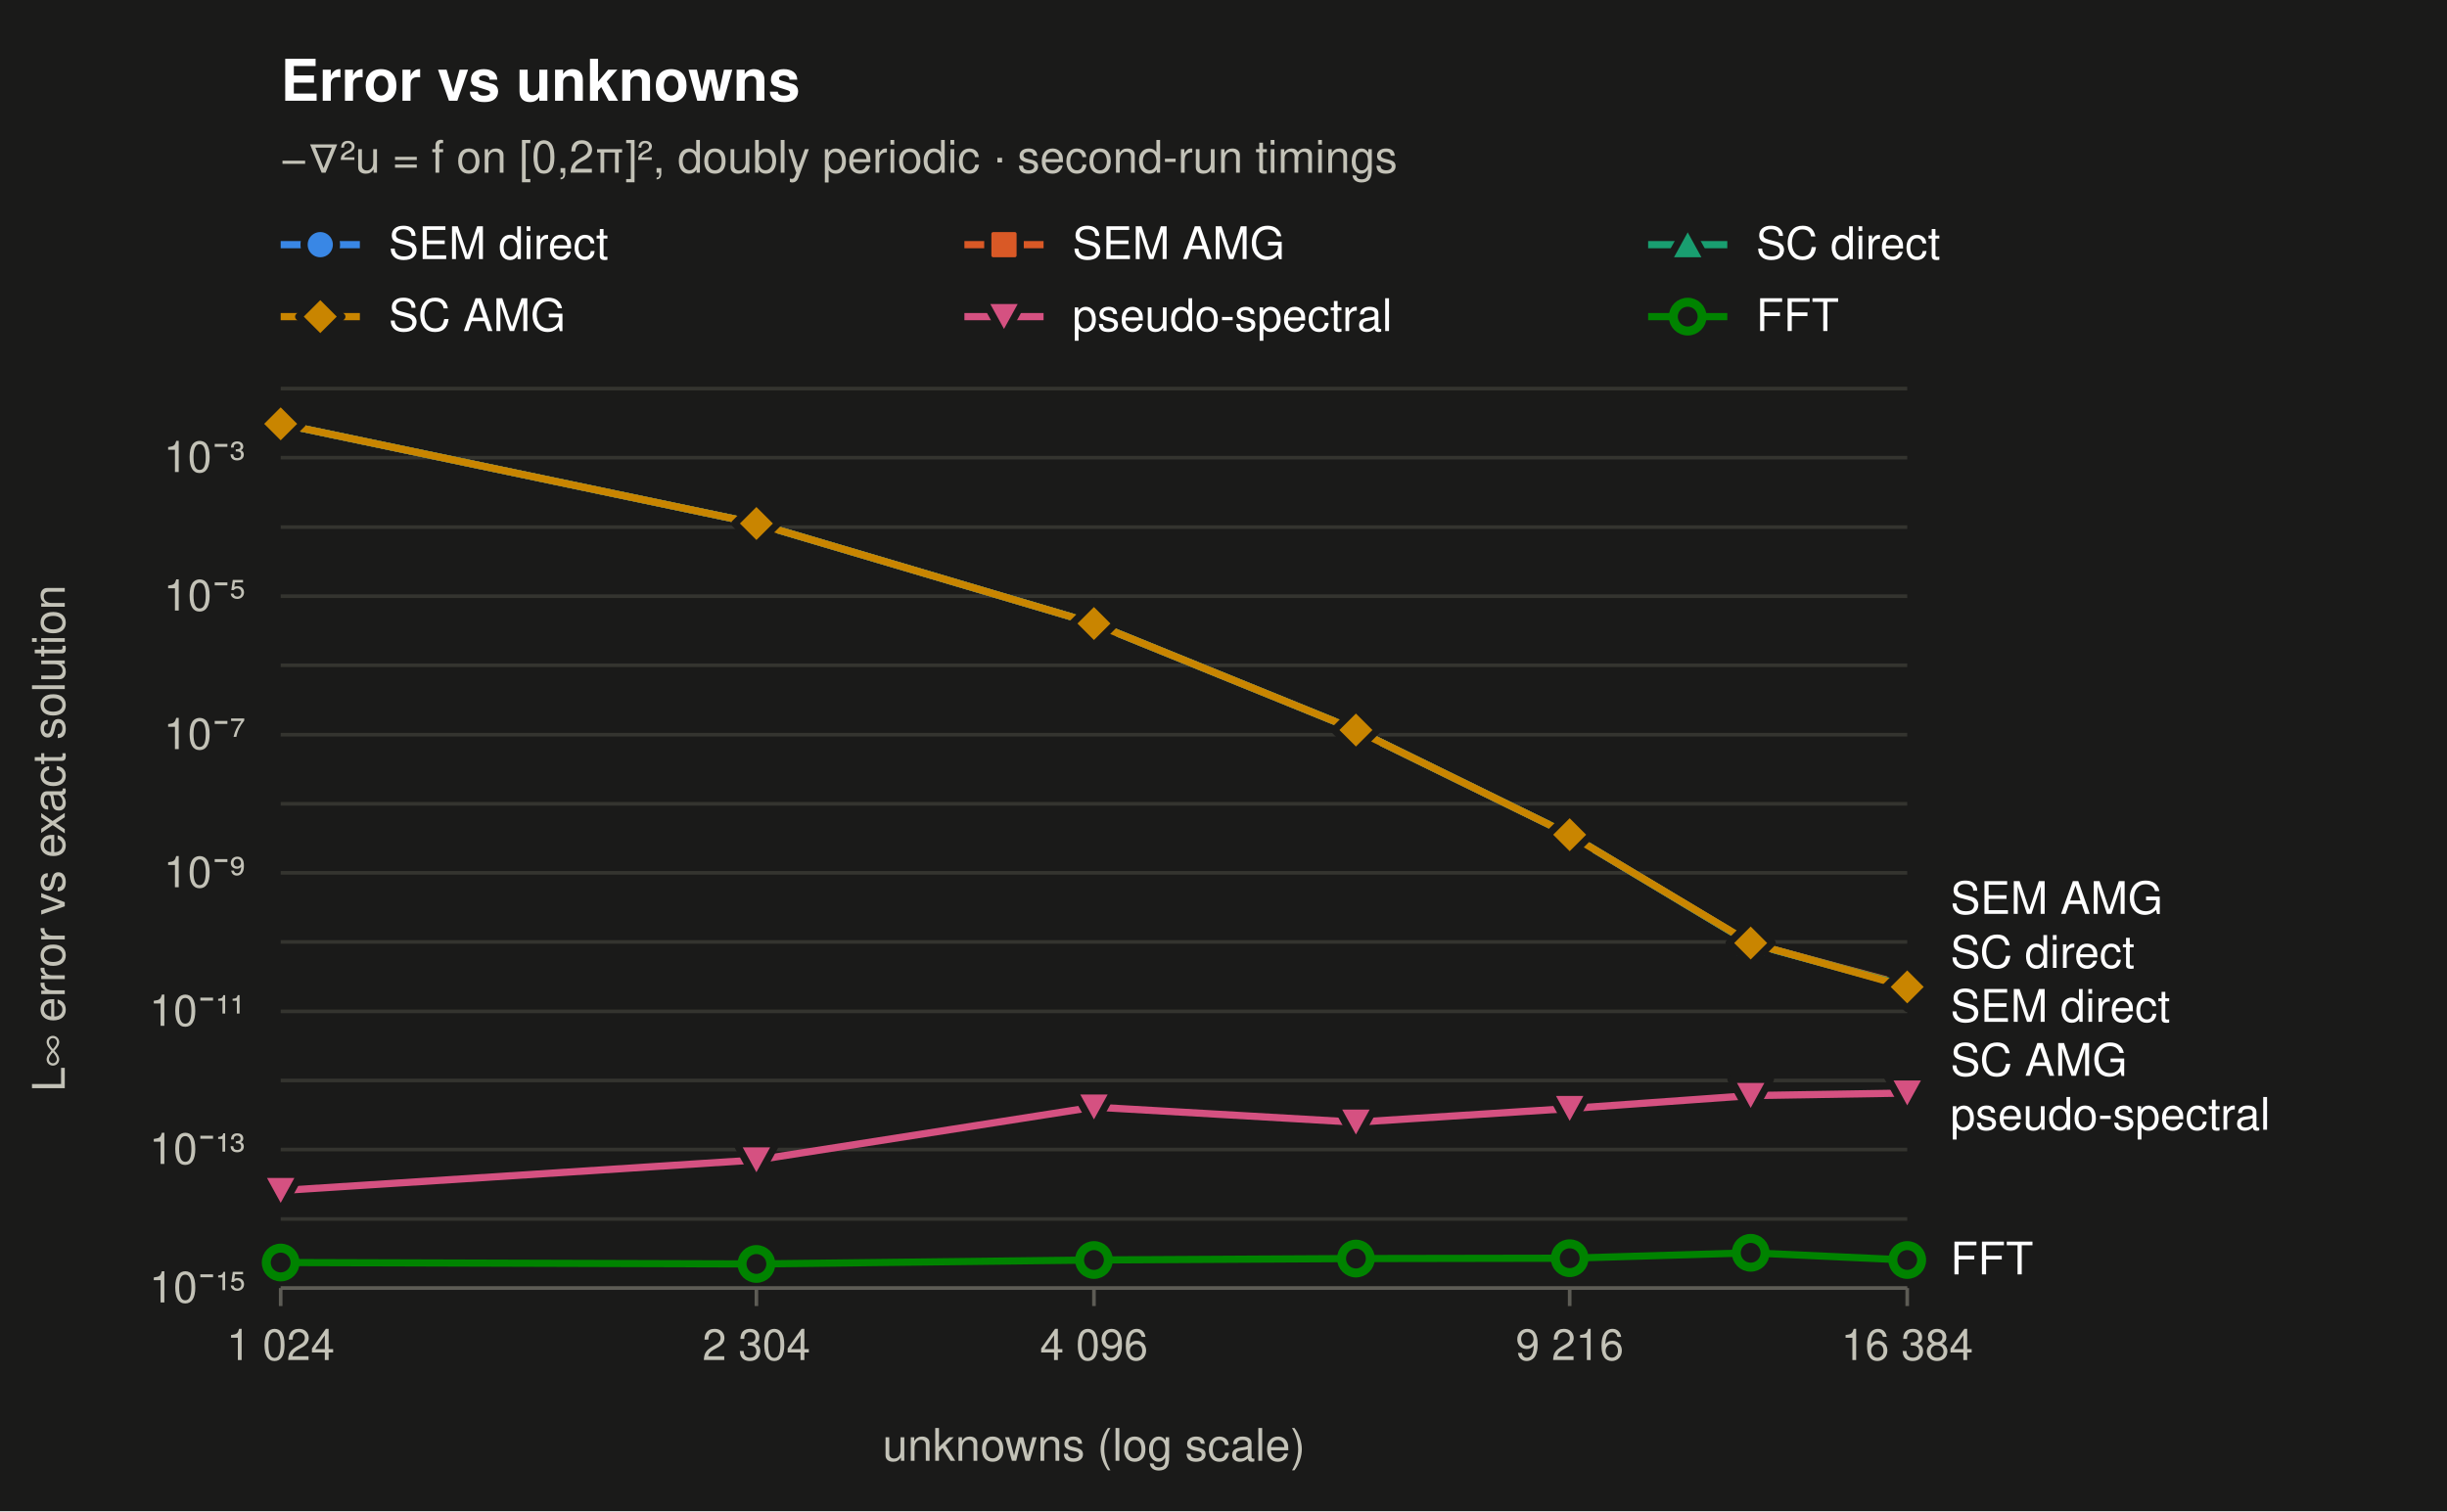
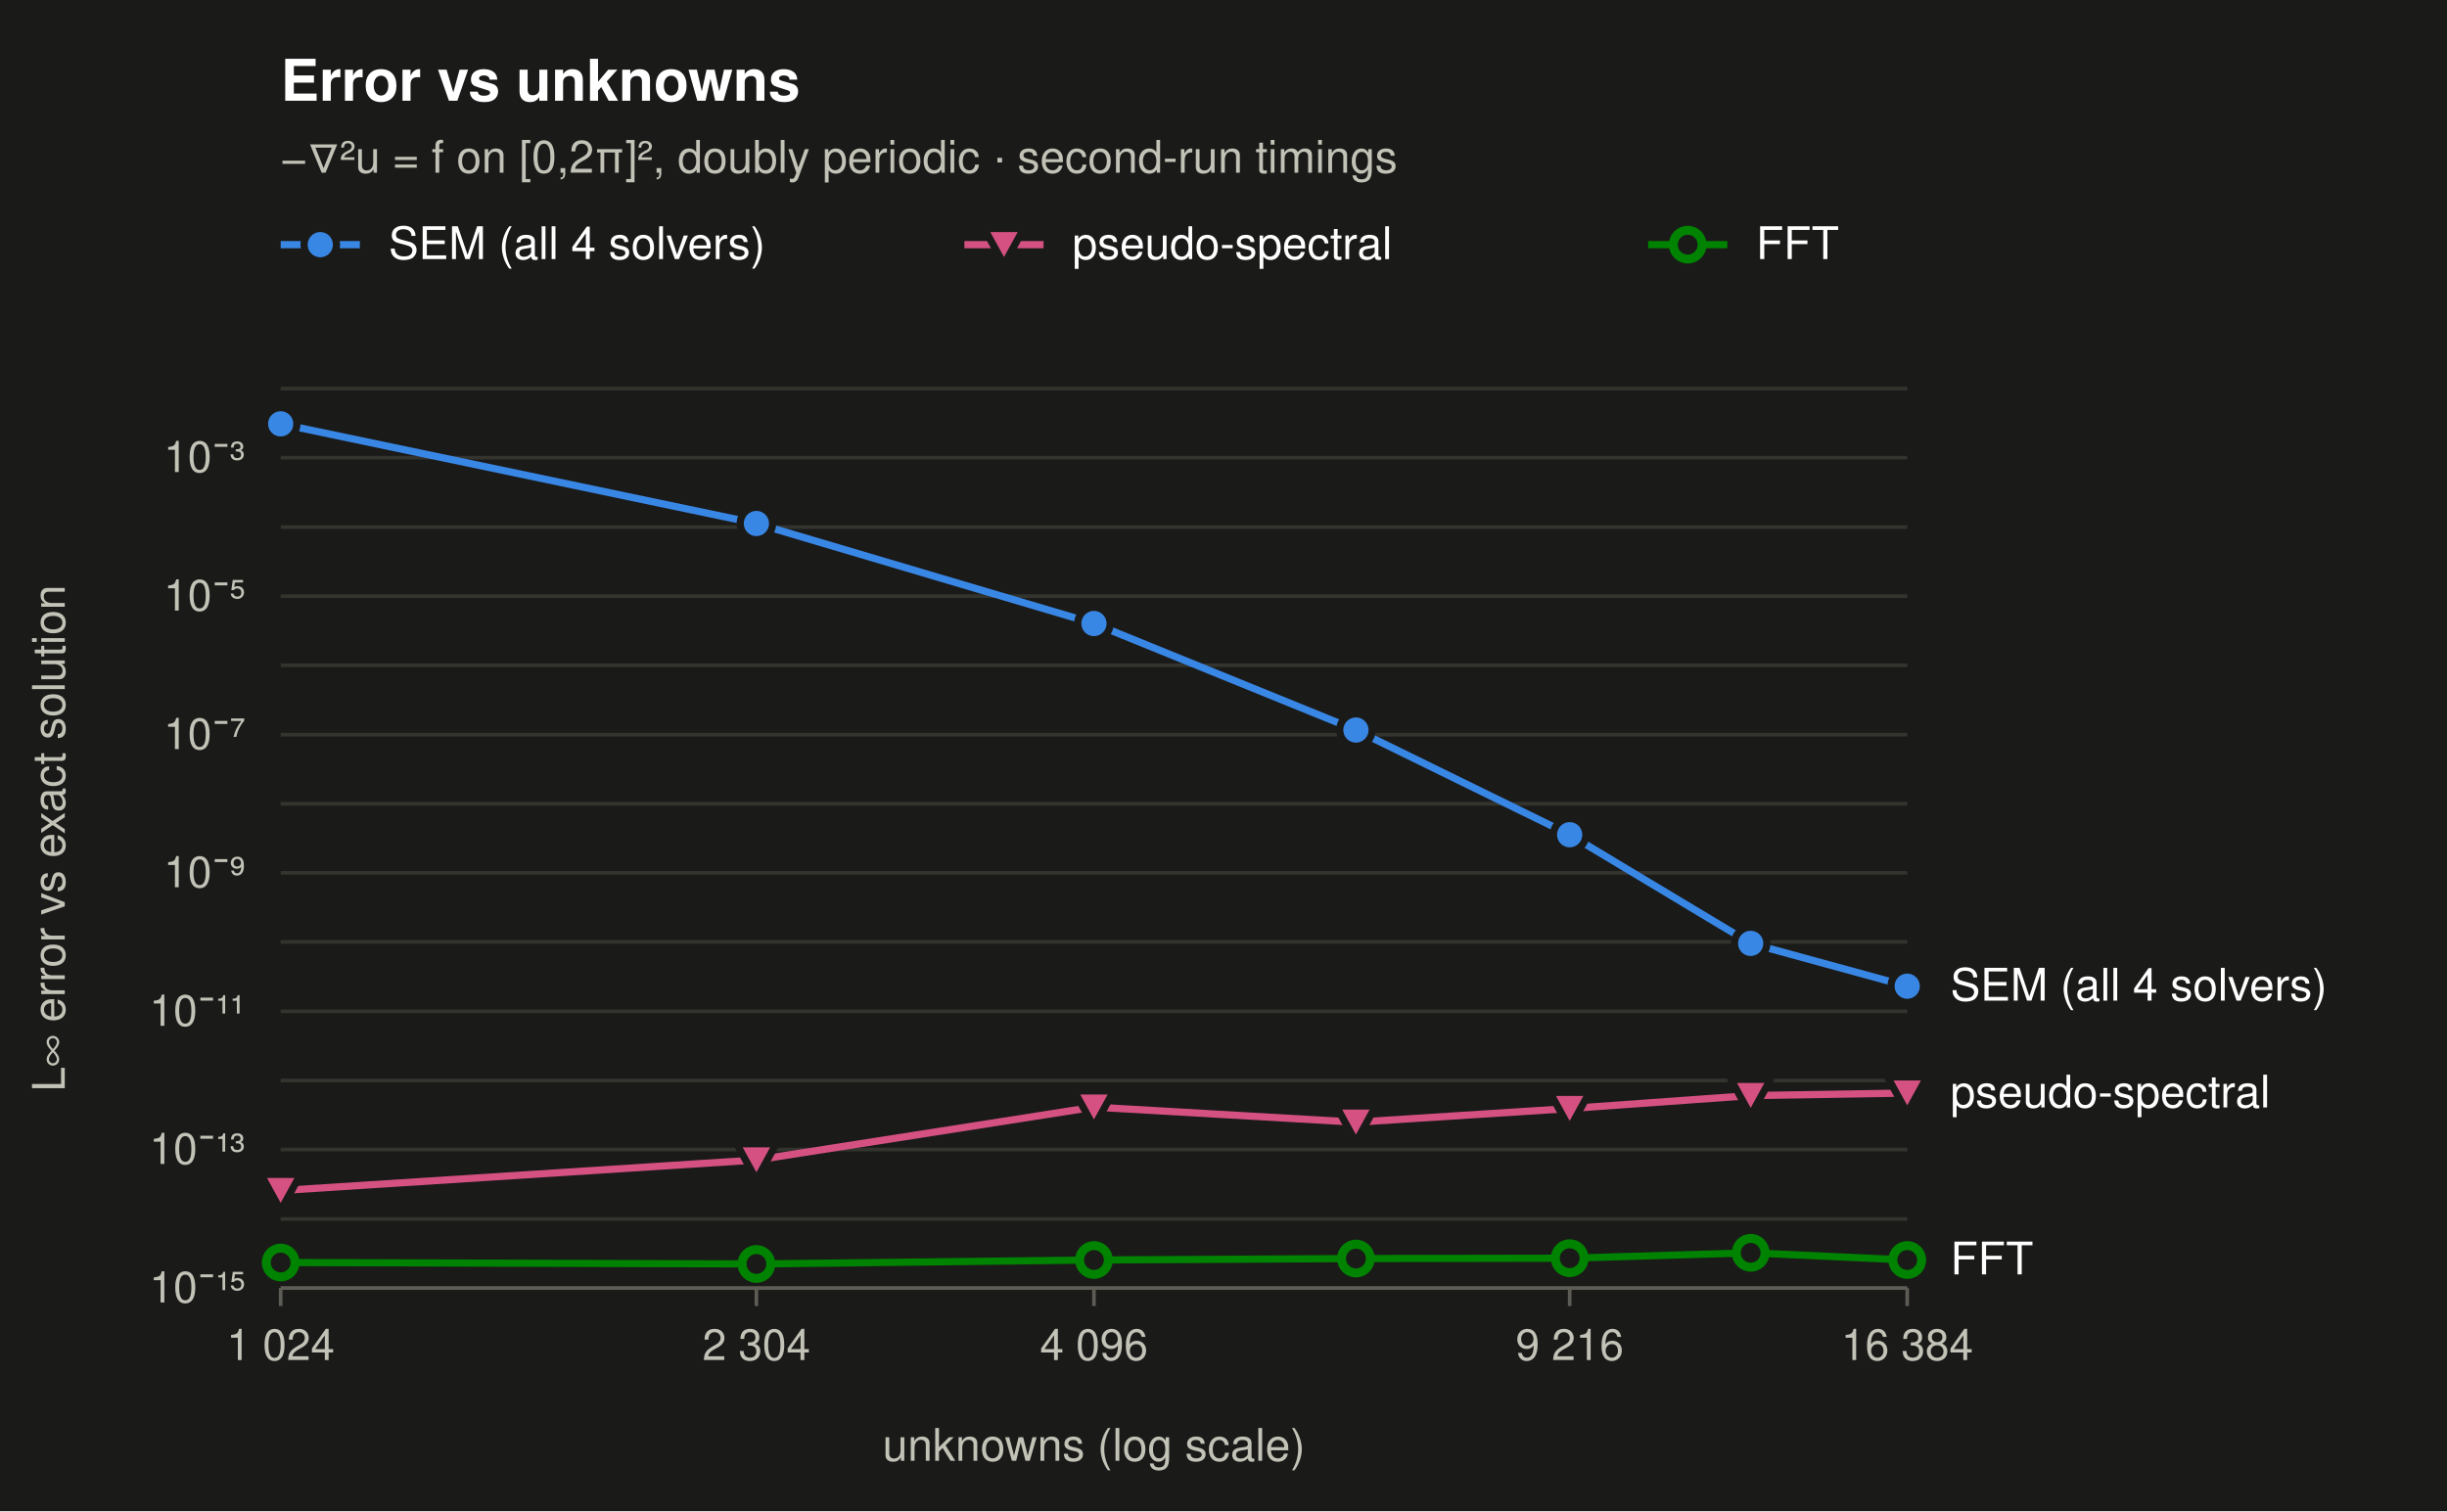
<svg xmlns="http://www.w3.org/2000/svg" viewBox="0 0 680 420" width="680" height="420" role="img" aria-labelledby="t d" font-family="-apple-system, Segoe UI, Helvetica, Arial, sans-serif">
  <rect width="680" height="420" fill="#1a1a19" />
  <text x="78" y="28" font-size="16" font-weight="600" fill="#ffffff">Error vs unknowns</text>
  <text x="78" y="48" font-size="12.5" fill="#c3c2b7">−∇²u = f on [0,2π]², doubly periodic · second-run timings</text>
  <line x1="78" x2="530" y1="358.0" y2="358.0" stroke="#34342f" stroke-width="1" />
  <text x="68" y="362.0" font-size="12" text-anchor="end" fill="#c3c2b7">10⁻¹⁵</text>
  <line x1="78" x2="530" y1="338.8" y2="338.8" stroke="#34342f" stroke-width="1" />
  <line x1="78" x2="530" y1="319.5" y2="319.5" stroke="#34342f" stroke-width="1" />
  <text x="68" y="323.5" font-size="12" text-anchor="end" fill="#c3c2b7">10⁻¹³</text>
  <line x1="78" x2="530" y1="300.3" y2="300.3" stroke="#34342f" stroke-width="1" />
  <line x1="78" x2="530" y1="281.1" y2="281.1" stroke="#34342f" stroke-width="1" />
  <text x="68" y="285.1" font-size="12" text-anchor="end" fill="#c3c2b7">10⁻¹¹</text>
  <line x1="78" x2="530" y1="261.8" y2="261.8" stroke="#34342f" stroke-width="1" />
  <line x1="78" x2="530" y1="242.6" y2="242.6" stroke="#34342f" stroke-width="1" />
  <text x="68" y="246.6" font-size="12" text-anchor="end" fill="#c3c2b7">10⁻⁹</text>
  <line x1="78" x2="530" y1="223.4" y2="223.4" stroke="#34342f" stroke-width="1" />
  <line x1="78" x2="530" y1="204.2" y2="204.2" stroke="#34342f" stroke-width="1" />
  <text x="68" y="208.2" font-size="12" text-anchor="end" fill="#c3c2b7">10⁻⁷</text>
  <line x1="78" x2="530" y1="184.9" y2="184.9" stroke="#34342f" stroke-width="1" />
  <line x1="78" x2="530" y1="165.7" y2="165.7" stroke="#34342f" stroke-width="1" />
  <text x="68" y="169.7" font-size="12" text-anchor="end" fill="#c3c2b7">10⁻⁵</text>
  <line x1="78" x2="530" y1="146.5" y2="146.5" stroke="#34342f" stroke-width="1" />
  <line x1="78" x2="530" y1="127.2" y2="127.2" stroke="#34342f" stroke-width="1" />
  <text x="68" y="131.2" font-size="12" text-anchor="end" fill="#c3c2b7">10⁻³</text>
  <line x1="78" x2="530" y1="108.0" y2="108.0" stroke="#34342f" stroke-width="1" />
  <line x1="78" x2="530" y1="358" y2="358" stroke="#5d5c55" stroke-width="1" />
  <line x1="78.0" x2="78.0" y1="358" y2="363" stroke="#5d5c55" stroke-width="1" />
  <text x="78.0" y="378" font-size="12" text-anchor="middle" fill="#c3c2b7">1 024</text>
  <line x1="210.2" x2="210.2" y1="358" y2="363" stroke="#5d5c55" stroke-width="1" />
  <text x="210.2" y="378" font-size="12" text-anchor="middle" fill="#c3c2b7">2 304</text>
  <line x1="304.0" x2="304.0" y1="358" y2="363" stroke="#5d5c55" stroke-width="1" />
  <text x="304.0" y="378" font-size="12" text-anchor="middle" fill="#c3c2b7">4 096</text>
  <line x1="436.2" x2="436.2" y1="358" y2="363" stroke="#5d5c55" stroke-width="1" />
  <text x="436.2" y="378" font-size="12" text-anchor="middle" fill="#c3c2b7">9 216</text>
  <line x1="530.0" x2="530.0" y1="358" y2="363" stroke="#5d5c55" stroke-width="1" />
  <text x="530.0" y="378" font-size="12" text-anchor="middle" fill="#c3c2b7">16 384</text>
  <text x="304.0" y="406" font-size="12.5" text-anchor="middle" fill="#c3c2b7">unknowns (log scale)</text>
  <text x="18" y="233.0" font-size="12.5" text-anchor="middle" fill="#c3c2b7" transform="rotate(-90 18 233.0)">L∞ error vs exact solution</text>
  <polyline points="78.0,117.8 210.2,145.5 304.0,173.3 376.8,202.9 436.2,232.0 486.5,262.2 530.0,274.1" fill="none" stroke="#3987e5" stroke-width="2" stroke-linejoin="round" stroke-linecap="round" />
  <circle cx="78.0" cy="117.8" r="4.5" fill="#3987e5" stroke="#1a1a19" stroke-width="2" />
  <circle cx="210.2" cy="145.5" r="4.5" fill="#3987e5" stroke="#1a1a19" stroke-width="2" />
  <circle cx="304.0" cy="173.3" r="4.5" fill="#3987e5" stroke="#1a1a19" stroke-width="2" />
  <circle cx="376.8" cy="202.9" r="4.5" fill="#3987e5" stroke="#1a1a19" stroke-width="2" />
  <circle cx="436.2" cy="232.0" r="4.5" fill="#3987e5" stroke="#1a1a19" stroke-width="2" />
  <circle cx="486.5" cy="262.2" r="4.5" fill="#3987e5" stroke="#1a1a19" stroke-width="2" />
  <circle cx="530.0" cy="274.1" r="4.5" fill="#3987e5" stroke="#1a1a19" stroke-width="2" />
-   <polyline points="78.0,117.8 210.2,145.5 304.0,173.3 376.8,202.9 436.2,232.0 486.5,262.2 530.0,273.9" fill="none" stroke="#d95926" stroke-width="2" stroke-linejoin="round" stroke-linecap="round" />
-   <rect x="73.5" y="113.3" width="9" height="9" rx="1.5" fill="#d95926" stroke="#1a1a19" stroke-width="2" />
-   <rect x="205.7" y="141.0" width="9" height="9" rx="1.5" fill="#d95926" stroke="#1a1a19" stroke-width="2" />
-   <rect x="299.5" y="168.8" width="9" height="9" rx="1.5" fill="#d95926" stroke="#1a1a19" stroke-width="2" />
-   <rect x="372.3" y="198.4" width="9" height="9" rx="1.5" fill="#d95926" stroke="#1a1a19" stroke-width="2" />
-   <rect x="431.7" y="227.5" width="9" height="9" rx="1.5" fill="#d95926" stroke="#1a1a19" stroke-width="2" />
-   <rect x="482.0" y="257.7" width="9" height="9" rx="1.5" fill="#d95926" stroke="#1a1a19" stroke-width="2" />
-   <rect x="525.5" y="269.4" width="9" height="9" rx="1.5" fill="#d95926" stroke="#1a1a19" stroke-width="2" />
-   <polyline points="78.0,117.8 210.2,145.5 304.0,173.3 376.8,202.9 436.2,232.0 486.5,262.2 530.0,274.1" fill="none" stroke="#199e70" stroke-width="2" stroke-linejoin="round" stroke-linecap="round" />
-   <path d="M78.0,112.3 L83.5,122.3 L72.5,122.3 Z" fill="#199e70" stroke="#1a1a19" stroke-width="2" stroke-linejoin="round" />
-   <path d="M210.2,140.0 L215.7,150.0 L204.7,150.0 Z" fill="#199e70" stroke="#1a1a19" stroke-width="2" stroke-linejoin="round" />
-   <path d="M304.0,167.8 L309.5,177.8 L298.5,177.8 Z" fill="#199e70" stroke="#1a1a19" stroke-width="2" stroke-linejoin="round" />
-   <path d="M376.8,197.4 L382.3,207.4 L371.3,207.4 Z" fill="#199e70" stroke="#1a1a19" stroke-width="2" stroke-linejoin="round" />
-   <path d="M436.2,226.5 L441.7,236.5 L430.7,236.5 Z" fill="#199e70" stroke="#1a1a19" stroke-width="2" stroke-linejoin="round" />
-   <path d="M486.5,256.7 L492.0,266.7 L481.0,266.7 Z" fill="#199e70" stroke="#1a1a19" stroke-width="2" stroke-linejoin="round" />
-   <path d="M530.0,268.6 L535.5,278.6 L524.5,278.6 Z" fill="#199e70" stroke="#1a1a19" stroke-width="2" stroke-linejoin="round" />
-   <polyline points="78.0,117.8 210.2,145.5 304.0,173.3 376.8,202.9 436.2,232.0 486.5,262.1 530.0,274.3" fill="none" stroke="#c98500" stroke-width="2" stroke-linejoin="round" stroke-linecap="round" />
-   <path d="M78.0,111.8 L84.0,117.8 L78.0,123.8 L72.0,117.8 Z" fill="#c98500" stroke="#1a1a19" stroke-width="2" stroke-linejoin="round" />
-   <path d="M210.2,139.5 L216.2,145.5 L210.2,151.5 L204.2,145.5 Z" fill="#c98500" stroke="#1a1a19" stroke-width="2" stroke-linejoin="round" />
-   <path d="M304.0,167.3 L310.0,173.3 L304.0,179.3 L298.0,173.3 Z" fill="#c98500" stroke="#1a1a19" stroke-width="2" stroke-linejoin="round" />
-   <path d="M376.8,196.9 L382.8,202.9 L376.8,208.9 L370.8,202.9 Z" fill="#c98500" stroke="#1a1a19" stroke-width="2" stroke-linejoin="round" />
-   <path d="M436.2,226.0 L442.2,232.0 L436.2,238.0 L430.2,232.0 Z" fill="#c98500" stroke="#1a1a19" stroke-width="2" stroke-linejoin="round" />
-   <path d="M486.5,256.1 L492.5,262.1 L486.5,268.1 L480.5,262.1 Z" fill="#c98500" stroke="#1a1a19" stroke-width="2" stroke-linejoin="round" />
-   <path d="M530.0,268.3 L536.0,274.3 L530.0,280.3 L524.0,274.3 Z" fill="#c98500" stroke="#1a1a19" stroke-width="2" stroke-linejoin="round" />
  <polyline points="78.0,330.9 210.2,322.4 304.0,307.7 376.8,311.9 436.2,308.1 486.5,304.5 530.0,303.8" fill="none" stroke="#d55181" stroke-width="2" stroke-linejoin="round" stroke-linecap="round" />
  <path d="M78.0,336.4 L83.5,326.4 L72.5,326.4 Z" fill="#d55181" stroke="#1a1a19" stroke-width="2" stroke-linejoin="round" />
  <path d="M210.2,327.9 L215.7,317.9 L204.7,317.9 Z" fill="#d55181" stroke="#1a1a19" stroke-width="2" stroke-linejoin="round" />
  <path d="M304.0,313.2 L309.5,303.2 L298.5,303.2 Z" fill="#d55181" stroke="#1a1a19" stroke-width="2" stroke-linejoin="round" />
  <path d="M376.8,317.4 L382.3,307.4 L371.3,307.4 Z" fill="#d55181" stroke="#1a1a19" stroke-width="2" stroke-linejoin="round" />
  <path d="M436.2,313.6 L441.7,303.6 L430.7,303.6 Z" fill="#d55181" stroke="#1a1a19" stroke-width="2" stroke-linejoin="round" />
  <path d="M486.5,310.0 L492.0,300.0 L481.0,300.0 Z" fill="#d55181" stroke="#1a1a19" stroke-width="2" stroke-linejoin="round" />
  <path d="M530.0,309.3 L535.5,299.3 L524.5,299.3 Z" fill="#d55181" stroke="#1a1a19" stroke-width="2" stroke-linejoin="round" />
  <polyline points="78.0,350.9 210.2,351.3 304.0,350.2 376.8,349.8 436.2,349.7 486.5,348.2 530.0,350.2" fill="none" stroke="#008300" stroke-width="2" stroke-linejoin="round" stroke-linecap="round" />
  <circle cx="78.0" cy="350.9" r="4" fill="#1a1a19" stroke="#008300" stroke-width="2.5" />
  <circle cx="210.2" cy="351.3" r="4" fill="#1a1a19" stroke="#008300" stroke-width="2.5" />
  <circle cx="304.0" cy="350.2" r="4" fill="#1a1a19" stroke="#008300" stroke-width="2.5" />
  <circle cx="376.8" cy="349.8" r="4" fill="#1a1a19" stroke="#008300" stroke-width="2.5" />
  <circle cx="436.2" cy="349.7" r="4" fill="#1a1a19" stroke="#008300" stroke-width="2.5" />
  <circle cx="486.5" cy="348.2" r="4" fill="#1a1a19" stroke="#008300" stroke-width="2.5" />
  <circle cx="530.0" cy="350.2" r="4" fill="#1a1a19" stroke="#008300" stroke-width="2.5" />
-   <text x="542.0" y="284.0" font-size="12.5" fill="#ffffff">SEM direct</text>
-   <text x="542.0" y="254.0" font-size="12.5" fill="#ffffff">SEM AMG</text>
-   <text x="542.0" y="269.0" font-size="12.5" fill="#ffffff">SC direct</text>
-   <text x="542.0" y="299.0" font-size="12.5" fill="#ffffff">SC AMG</text>
-   <text x="542.0" y="314.0" font-size="12.5" fill="#ffffff">pseudo-spectral</text>
+   <text x="542.0" y="278.1" font-size="12.5" fill="#ffffff">SEM (all 4 solvers)</text>
+   <text x="542.0" y="307.8" font-size="12.5" fill="#ffffff">pseudo-spectral</text>
  <text x="542.0" y="354.2" font-size="12.5" fill="#ffffff">FFT</text>
  <line x1="78" x2="100" y1="68" y2="68" stroke="#3987e5" stroke-width="2" />
  <circle cx="89.0" cy="68.0" r="4.5" fill="#3987e5" stroke="#1a1a19" stroke-width="2" />
-   <text x="108" y="72" font-size="12.5" fill="#ffffff">SEM direct</text>
-   <line x1="268" x2="290" y1="68" y2="68" stroke="#d95926" stroke-width="2" />
-   <rect x="274.5" y="63.5" width="9" height="9" rx="1.5" fill="#d95926" stroke="#1a1a19" stroke-width="2" />
-   <text x="298" y="72" font-size="12.5" fill="#ffffff">SEM AMG</text>
-   <line x1="458" x2="480" y1="68" y2="68" stroke="#199e70" stroke-width="2" />
-   <path d="M469.0,62.5 L474.5,72.5 L463.5,72.5 Z" fill="#199e70" stroke="#1a1a19" stroke-width="2" stroke-linejoin="round" />
-   <text x="488" y="72" font-size="12.5" fill="#ffffff">SC direct</text>
-   <line x1="78" x2="100" y1="88" y2="88" stroke="#c98500" stroke-width="2" />
-   <path d="M89.0,82.0 L95.0,88.0 L89.0,94.0 L83.0,88.0 Z" fill="#c98500" stroke="#1a1a19" stroke-width="2" stroke-linejoin="round" />
-   <text x="108" y="92" font-size="12.5" fill="#ffffff">SC AMG</text>
-   <line x1="268" x2="290" y1="88" y2="88" stroke="#d55181" stroke-width="2" />
-   <path d="M279.0,93.5 L284.5,83.5 L273.5,83.5 Z" fill="#d55181" stroke="#1a1a19" stroke-width="2" stroke-linejoin="round" />
-   <text x="298" y="92" font-size="12.5" fill="#ffffff">pseudo-spectral</text>
-   <line x1="458" x2="480" y1="88" y2="88" stroke="#008300" stroke-width="2" />
-   <circle cx="469.0" cy="88.0" r="4" fill="#1a1a19" stroke="#008300" stroke-width="2.5" />
-   <text x="488" y="92" font-size="12.5" fill="#ffffff">FFT</text>
+   <text x="108" y="72" font-size="12.5" fill="#ffffff">SEM (all 4 solvers)</text>
+   <line x1="268" x2="290" y1="68" y2="68" stroke="#d55181" stroke-width="2" />
+   <path d="M279.0,73.5 L284.5,63.5 L273.5,63.5 Z" fill="#d55181" stroke="#1a1a19" stroke-width="2" stroke-linejoin="round" />
+   <text x="298" y="72" font-size="12.5" fill="#ffffff">pseudo-spectral</text>
+   <line x1="458" x2="480" y1="68" y2="68" stroke="#008300" stroke-width="2" />
+   <circle cx="469.0" cy="68.0" r="4" fill="#1a1a19" stroke="#008300" stroke-width="2.5" />
+   <text x="488" y="72" font-size="12.5" fill="#ffffff">FFT</text>
</svg>
